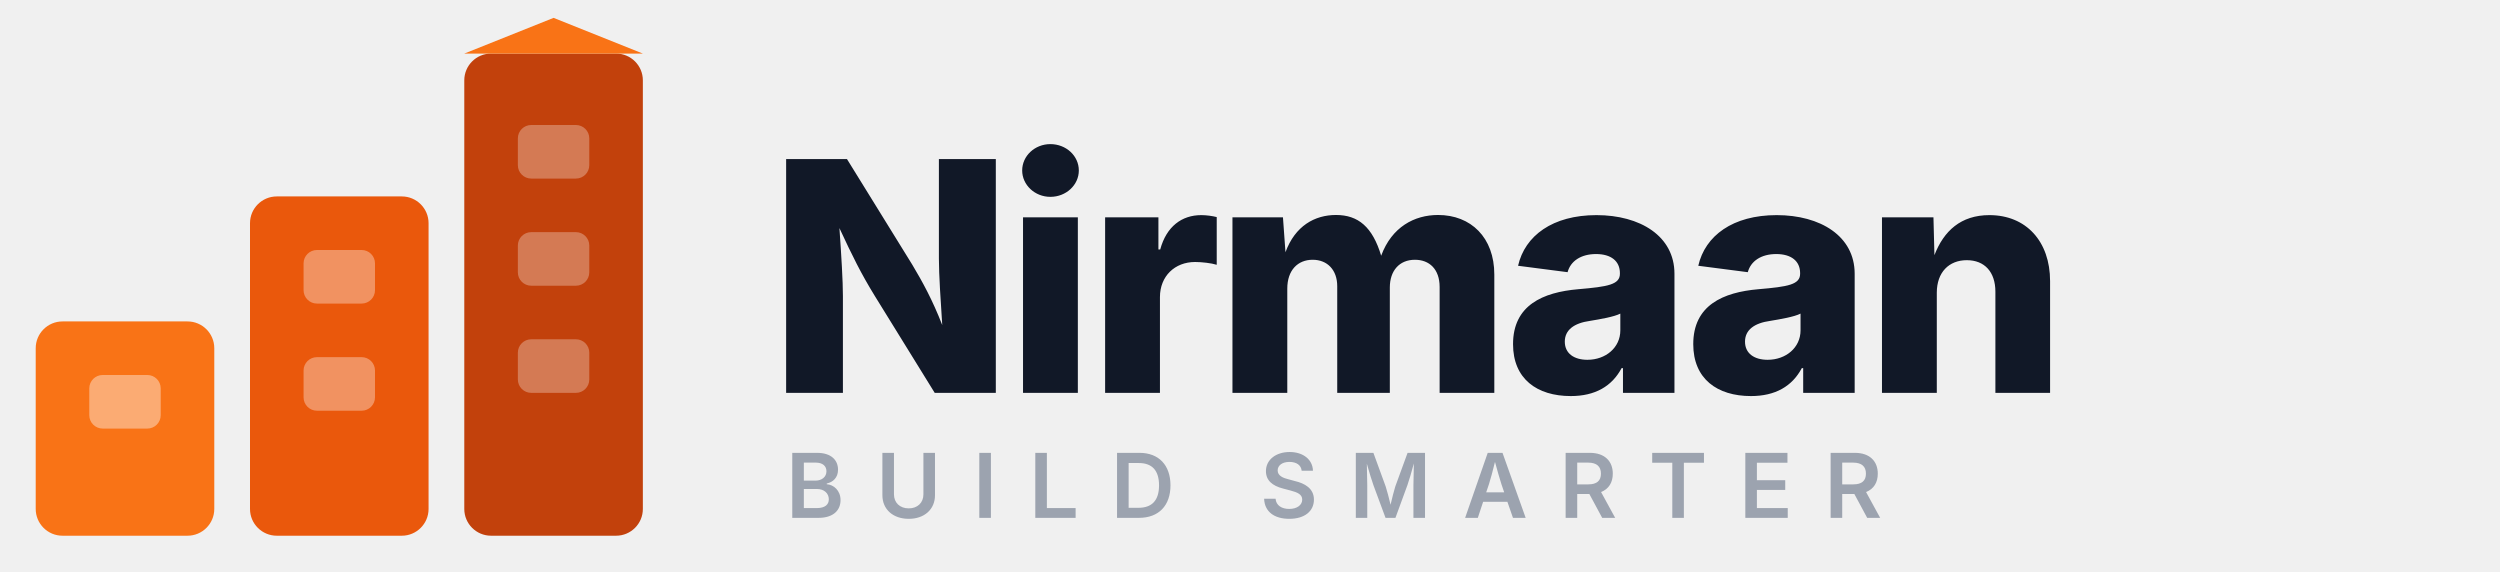
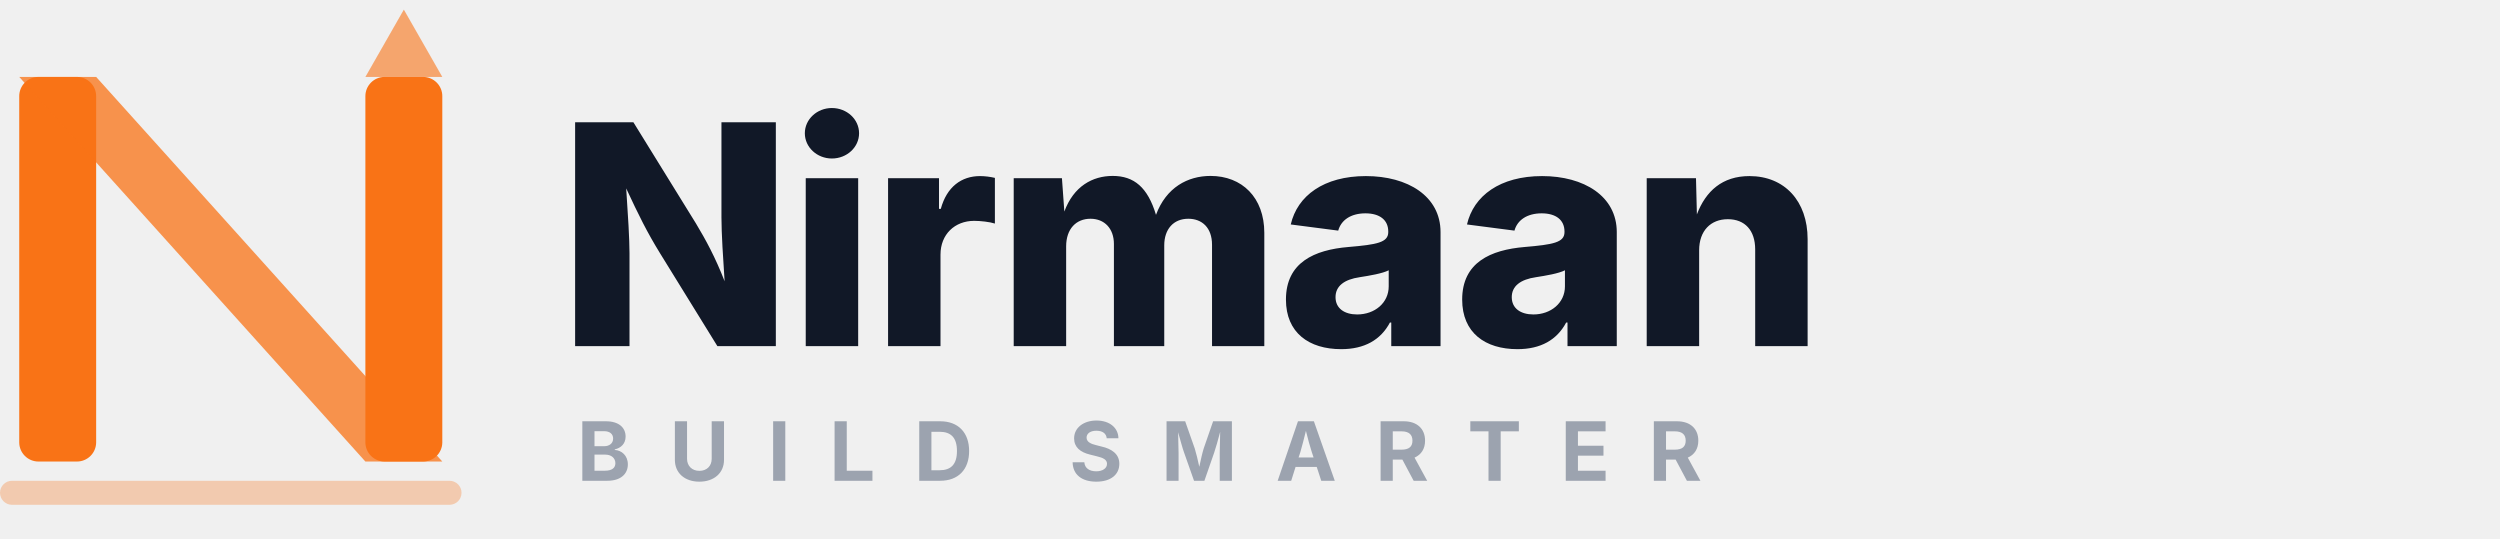
- <svg xmlns="http://www.w3.org/2000/svg" viewBox="0 0 280 64" fill="none">
-   <g>
-     <rect x="4" y="36" width="20" height="24" rx="3" fill="#F97316" />
-     <rect x="28" y="22" width="20" height="38" rx="3" fill="#EA580C" />
-     <rect x="52" y="6" width="20" height="54" rx="3" fill="#C2410C" />
-     <polygon points="62,2 72,6 52,6" fill="#F97316" />
-     <rect x="10" y="42" width="8" height="6" rx="1.5" fill="white" opacity="0.4" />
-     <rect x="34" y="28" width="8" height="6" rx="1.5" fill="white" opacity="0.35" />
-     <rect x="34" y="40" width="8" height="6" rx="1.5" fill="white" opacity="0.35" />
-     <rect x="58" y="14" width="8" height="6" rx="1.5" fill="white" opacity="0.3" />
-     <rect x="58" y="26" width="8" height="6" rx="1.5" fill="white" opacity="0.3" />
-     <rect x="58" y="38" width="8" height="6" rx="1.5" fill="white" opacity="0.3" />
-   </g>
-   <text x="86" y="44" font-family="Inter, system-ui, -apple-system, sans-serif" font-size="36" font-weight="800" fill="#111827" letter-spacing="-1">
+ <svg xmlns="http://www.w3.org/2000/svg" viewBox="0 0 260 56" fill="none">
+   <rect x="2" y="8" width="8" height="40" rx="2" fill="#F97316" />
+   <polygon points="2,8 10,8 46,48 38,48" fill="#F97316" opacity="0.75" />
+   <rect x="38" y="8" width="8" height="40" rx="2" fill="#F97316" />
+   <polygon points="38,8 42,1 46,8" fill="#F97316" opacity="0.6" />
+   <rect x="0" y="50" width="48" height="2.5" rx="1.25" fill="#F97316" opacity="0.3" />
+   <text x="58" y="36" font-family="Inter, system-ui, -apple-system, sans-serif" font-size="32" font-weight="800" fill="#111827" letter-spacing="-0.5">
    Nirmaan
  </text>
-   <text x="88" y="58" font-family="Inter, system-ui, -apple-system, sans-serif" font-size="10" font-weight="600" fill="#9CA3AF" letter-spacing="3.5">
+   <text x="60" y="50" font-family="Inter, system-ui, -apple-system, sans-serif" font-size="8.5" font-weight="700" fill="#9CA3AF" letter-spacing="4">
    BUILD SMARTER
  </text>
</svg>
